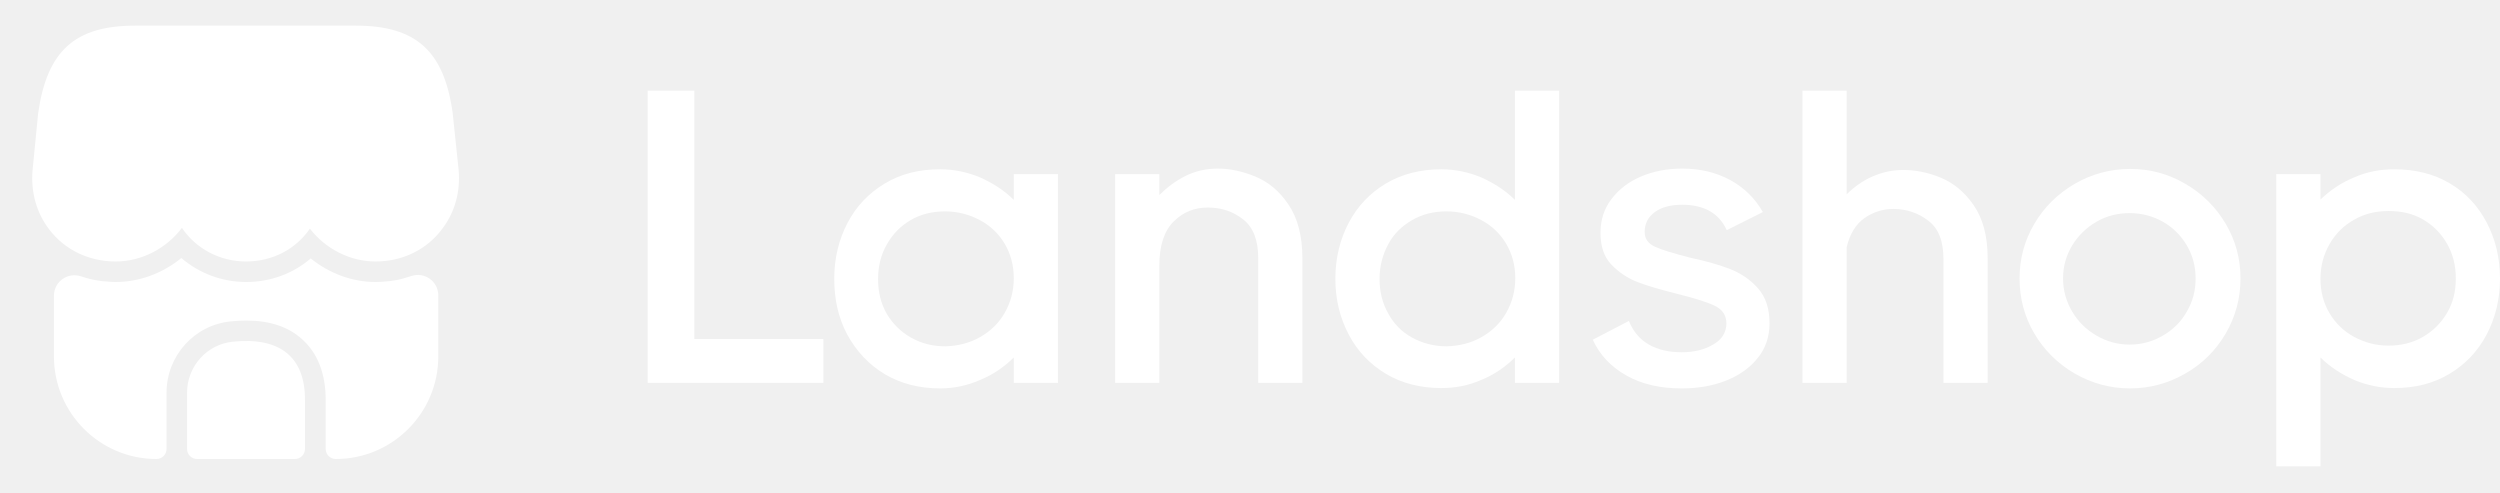
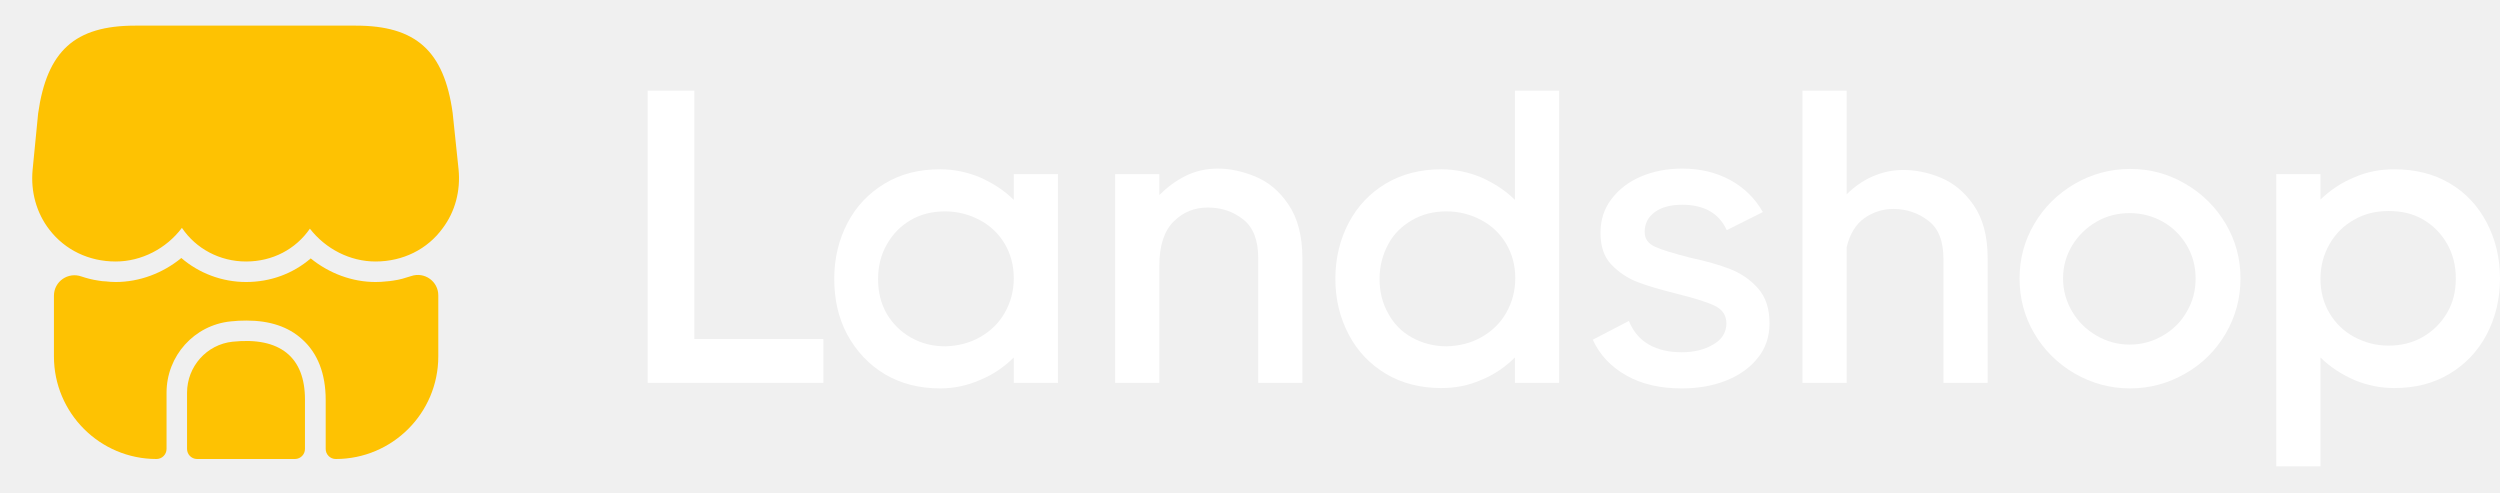
<svg xmlns="http://www.w3.org/2000/svg" width="193" height="38" viewBox="0 0 193 38" fill="none">
  <path d="M53.601 7V26.172H63.564V29.556H50V7H53.601Z" fill="white" />
  <path d="M78.264 13.444H81.675V29.555H78.264V27.595C77.506 28.347 76.64 28.938 75.638 29.341C74.664 29.77 73.635 29.985 72.579 29.985C70.955 29.985 69.52 29.609 68.301 28.884C67.056 28.132 66.109 27.112 65.405 25.823C64.728 24.561 64.403 23.111 64.403 21.527C64.403 19.943 64.755 18.493 65.432 17.204C66.109 15.915 67.056 14.921 68.301 14.169C69.547 13.418 70.955 13.069 72.579 13.069C73.635 13.069 74.664 13.283 75.638 13.686C76.613 14.116 77.506 14.68 78.264 15.431V13.444ZM75.638 26.038C76.45 25.581 77.1 24.964 77.56 24.158C78.021 23.353 78.264 22.467 78.264 21.473C78.264 20.48 78.021 19.593 77.56 18.815C77.1 18.036 76.45 17.419 75.638 16.989C74.826 16.559 73.933 16.318 72.958 16.318C71.983 16.318 71.09 16.532 70.305 16.989C69.52 17.445 68.924 18.063 68.464 18.869C68.004 19.674 67.787 20.56 67.787 21.554C67.787 22.547 68.004 23.433 68.464 24.239C68.924 24.991 69.52 25.608 70.332 26.065C71.144 26.521 72.01 26.736 72.985 26.736C73.933 26.709 74.826 26.494 75.638 26.038Z" fill="white" />
  <path d="M96.918 13.632C97.892 14.035 98.759 14.733 99.463 15.781C100.166 16.801 100.545 18.197 100.545 19.943V29.556H97.134V19.916C97.134 18.546 96.755 17.553 95.97 16.935C95.185 16.318 94.292 16.022 93.236 16.022C92.207 16.022 91.341 16.371 90.61 17.096C89.879 17.821 89.5 18.949 89.5 20.533V29.556H86.088V13.444H89.5V15.056C90.095 14.465 90.772 13.955 91.53 13.579C92.288 13.203 93.127 13.015 94.021 13.015C94.968 13.015 95.943 13.23 96.918 13.632Z" fill="white" />
  <path d="M116.952 7H120.363V29.556H116.952V27.595C116.194 28.347 115.327 28.938 114.326 29.341C113.351 29.77 112.322 29.958 111.266 29.958C109.642 29.958 108.207 29.582 106.989 28.857C105.743 28.106 104.796 27.112 104.119 25.823C103.442 24.534 103.09 23.111 103.09 21.527C103.09 19.943 103.442 18.493 104.119 17.204C104.796 15.915 105.771 14.894 106.989 14.169C108.207 13.444 109.642 13.069 111.266 13.069C112.322 13.069 113.351 13.283 114.326 13.686C115.3 14.116 116.194 14.68 116.952 15.431V7ZM114.353 26.038C115.165 25.581 115.815 24.964 116.275 24.158C116.735 23.353 116.979 22.467 116.979 21.473C116.979 20.48 116.735 19.593 116.275 18.815C115.815 18.036 115.165 17.419 114.353 16.989C113.541 16.559 112.647 16.318 111.672 16.318C110.698 16.318 109.804 16.532 109.019 16.989C108.234 17.445 107.612 18.036 107.178 18.842C106.745 19.647 106.502 20.533 106.502 21.527C106.502 22.52 106.718 23.407 107.178 24.212C107.612 25.018 108.234 25.635 109.019 26.065C109.804 26.494 110.698 26.736 111.672 26.736C112.647 26.709 113.541 26.494 114.353 26.038Z" fill="white" />
  <path d="M127.781 19.056C128.322 19.298 129.216 19.567 130.461 19.889C131.707 20.157 132.762 20.453 133.575 20.775C134.387 21.097 135.118 21.581 135.713 22.252C136.309 22.923 136.607 23.809 136.607 24.964C136.607 25.984 136.309 26.897 135.686 27.649C135.091 28.401 134.251 28.992 133.223 29.394C132.194 29.797 131.057 29.985 129.838 29.985C128.16 29.985 126.752 29.663 125.561 28.992C124.37 28.32 123.503 27.407 122.962 26.226L125.75 24.776C126.075 25.581 126.59 26.199 127.294 26.602C127.998 27.005 128.837 27.193 129.838 27.193C130.759 27.193 131.571 27.005 132.248 26.602C132.925 26.226 133.277 25.662 133.277 24.964C133.277 24.346 132.979 23.89 132.356 23.594C131.734 23.299 130.759 23.004 129.459 22.681C128.187 22.359 127.158 22.064 126.4 21.768C125.642 21.473 124.965 21.017 124.397 20.426C123.828 19.835 123.558 19.003 123.558 17.982C123.558 16.989 123.828 16.13 124.397 15.378C124.965 14.626 125.723 14.035 126.671 13.632C127.618 13.23 128.674 13.015 129.866 13.015C131.246 13.015 132.492 13.31 133.575 13.901C134.657 14.492 135.497 15.324 136.092 16.371L133.304 17.768C132.708 16.452 131.544 15.807 129.866 15.807C128.972 15.807 128.268 15.995 127.754 16.371C127.239 16.747 126.969 17.257 126.969 17.902C126.969 18.439 127.239 18.815 127.781 19.056Z" fill="white" />
  <path d="M153.446 29.556H150.035V19.996C150.035 18.627 149.656 17.633 148.871 17.043C148.113 16.452 147.192 16.13 146.164 16.13C145.351 16.13 144.62 16.371 143.944 16.828C143.267 17.311 142.807 18.063 142.563 19.083V29.556H139.152V7H142.563V15.002C143.158 14.411 143.808 13.955 144.539 13.632C145.27 13.31 146.055 13.122 146.922 13.122C147.869 13.122 148.844 13.31 149.818 13.713C150.793 14.116 151.659 14.814 152.363 15.834C153.067 16.855 153.446 18.197 153.446 19.916V29.556Z" fill="white" />
  <path d="M160.16 28.831C158.861 28.079 157.805 27.032 157.047 25.743C156.289 24.454 155.91 23.031 155.91 21.5C155.91 19.969 156.289 18.573 157.047 17.284C157.805 15.995 158.834 14.975 160.16 14.196C161.46 13.444 162.895 13.042 164.438 13.042C165.981 13.042 167.389 13.418 168.715 14.196C170.015 14.948 171.071 15.995 171.829 17.284C172.587 18.573 172.966 19.969 172.966 21.5C172.966 23.031 172.587 24.427 171.829 25.743C171.071 27.032 170.042 28.079 168.715 28.831C167.416 29.582 165.981 29.985 164.438 29.985C162.895 29.985 161.46 29.582 160.16 28.831ZM166.983 25.904C167.768 25.447 168.391 24.83 168.824 24.051C169.284 23.272 169.501 22.44 169.501 21.5C169.501 20.587 169.284 19.728 168.824 18.949C168.364 18.17 167.741 17.553 166.983 17.123C166.225 16.694 165.358 16.452 164.411 16.452C163.49 16.452 162.624 16.667 161.839 17.123C161.054 17.58 160.431 18.197 159.971 18.949C159.511 19.728 159.267 20.56 159.267 21.5C159.267 22.413 159.511 23.272 159.971 24.051C160.431 24.83 161.054 25.447 161.839 25.904C162.624 26.36 163.463 26.602 164.411 26.602C165.358 26.602 166.198 26.36 166.983 25.904Z" fill="white" />
  <path d="M189.101 14.143C190.347 14.868 191.294 15.888 191.971 17.177C192.648 18.466 193 19.916 193 21.5C193 23.084 192.648 24.534 191.971 25.823C191.294 27.112 190.32 28.132 189.101 28.857C187.856 29.609 186.448 29.958 184.824 29.958C183.768 29.958 182.739 29.744 181.765 29.341C180.79 28.911 179.897 28.347 179.139 27.595V36H175.727V13.444H179.139V15.405C179.897 14.68 180.763 14.089 181.765 13.686C182.739 13.257 183.768 13.069 184.824 13.069C186.448 13.069 187.883 13.418 189.101 14.143ZM187.044 26.011C187.829 25.555 188.452 24.937 188.912 24.158C189.372 23.38 189.589 22.494 189.589 21.5C189.589 20.506 189.372 19.62 188.912 18.815C188.452 18.009 187.829 17.392 187.044 16.935C186.259 16.479 185.365 16.291 184.391 16.291C183.416 16.291 182.523 16.506 181.738 16.962C180.925 17.419 180.303 18.036 179.842 18.842C179.382 19.647 179.139 20.533 179.139 21.527C179.139 22.52 179.382 23.407 179.842 24.185C180.303 24.964 180.952 25.581 181.738 26.011C182.55 26.441 183.416 26.682 184.391 26.682C185.365 26.682 186.259 26.468 187.044 26.011Z" fill="white" />
-   <path d="M35.403 13.094L34.944 8.708C34.279 3.926 32.109 1.979 27.47 1.979H23.734H21.39H16.577H14.234H10.434C5.779 1.979 3.625 3.926 2.944 8.756L2.517 13.11C2.359 14.804 2.818 16.451 3.815 17.733C5.019 19.301 6.871 20.187 8.929 20.187C10.924 20.187 12.84 19.19 14.044 17.591C15.12 19.19 16.957 20.187 18.999 20.187C21.042 20.187 22.831 19.237 23.924 17.654C25.143 19.221 27.027 20.187 28.99 20.187C31.096 20.187 32.996 19.253 34.184 17.607C35.134 16.34 35.561 14.741 35.403 13.094Z" fill="white" />
-   <path d="M17.97 26.379C15.96 26.584 14.44 28.294 14.44 30.321V34.659C14.44 35.087 14.788 35.435 15.215 35.435H22.768C23.195 35.435 23.544 35.087 23.544 34.659V30.875C23.559 27.566 21.612 25.999 17.97 26.379Z" fill="white" />
-   <path d="M33.836 22.8V27.518C33.836 31.889 30.289 35.435 25.919 35.435C25.492 35.435 25.143 35.087 25.143 34.659V30.875C25.143 28.849 24.526 27.265 23.322 26.189C22.262 25.223 20.821 24.748 19.032 24.748C18.636 24.748 18.24 24.764 17.812 24.811C14.994 25.096 12.857 27.471 12.857 30.321V34.659C12.857 35.087 12.508 35.435 12.081 35.435C7.711 35.435 4.164 31.889 4.164 27.518V22.832C4.164 21.724 5.257 20.979 6.286 21.343C6.713 21.486 7.141 21.597 7.584 21.66C7.774 21.692 7.98 21.724 8.17 21.724C8.423 21.755 8.677 21.771 8.93 21.771C10.767 21.771 12.572 21.09 13.997 19.919C15.358 21.09 17.132 21.771 19 21.771C20.884 21.771 22.626 21.122 23.987 19.95C25.412 21.106 27.186 21.771 28.991 21.771C29.276 21.771 29.561 21.755 29.83 21.724C30.02 21.708 30.194 21.692 30.368 21.66C30.859 21.597 31.302 21.454 31.746 21.312C32.775 20.963 33.836 21.724 33.836 22.8Z" fill="white" />
+   <path d="M35.403 13.094L34.944 8.708C34.279 3.927 32.109 1.979 27.47 1.979H23.734H21.39H16.577H14.234H10.434C5.779 1.979 3.625 3.927 2.944 8.756L2.517 13.11C2.359 14.804 2.818 16.451 3.815 17.733C5.019 19.301 6.871 20.188 8.929 20.188C10.924 20.188 12.84 19.19 14.044 17.591C15.12 19.19 16.957 20.188 18.999 20.188C21.042 20.188 22.831 19.238 23.924 17.654C25.143 19.222 27.027 20.188 28.99 20.188C31.096 20.188 32.996 19.253 34.184 17.607C35.134 16.34 35.561 14.741 35.403 13.094Z" fill="#FEC202" />
+   <path d="M17.97 26.378C15.96 26.584 14.44 28.294 14.44 30.321V34.659C14.44 35.087 14.788 35.435 15.215 35.435H22.768C23.195 35.435 23.544 35.087 23.544 34.659V30.875C23.559 27.566 21.612 25.998 17.97 26.378Z" fill="#FEC202" />
+   <path d="M33.836 22.8V27.518C33.836 31.888 30.289 35.435 25.919 35.435C25.492 35.435 25.143 35.087 25.143 34.659V30.875C25.143 28.848 24.526 27.265 23.322 26.188C22.262 25.223 20.821 24.747 19.032 24.747C18.636 24.747 18.24 24.763 17.812 24.811C14.994 25.096 12.857 27.471 12.857 30.321V34.659C12.857 35.087 12.508 35.435 12.081 35.435C7.711 35.435 4.164 31.888 4.164 27.518V22.832C4.164 21.723 5.257 20.979 6.286 21.343C6.713 21.486 7.141 21.597 7.584 21.66C7.774 21.692 7.98 21.723 8.17 21.723C8.423 21.755 8.677 21.771 8.93 21.771C10.767 21.771 12.572 21.09 13.997 19.918C15.358 21.09 17.132 21.771 19 21.771C20.884 21.771 22.626 21.122 23.987 19.95C25.412 21.106 27.186 21.771 28.991 21.771C29.276 21.771 29.561 21.755 29.83 21.723C30.02 21.707 30.194 21.692 30.368 21.66C30.859 21.597 31.302 21.454 31.746 21.312C32.775 20.963 33.836 21.723 33.836 22.8Z" fill="#FEC202" />
</svg>
